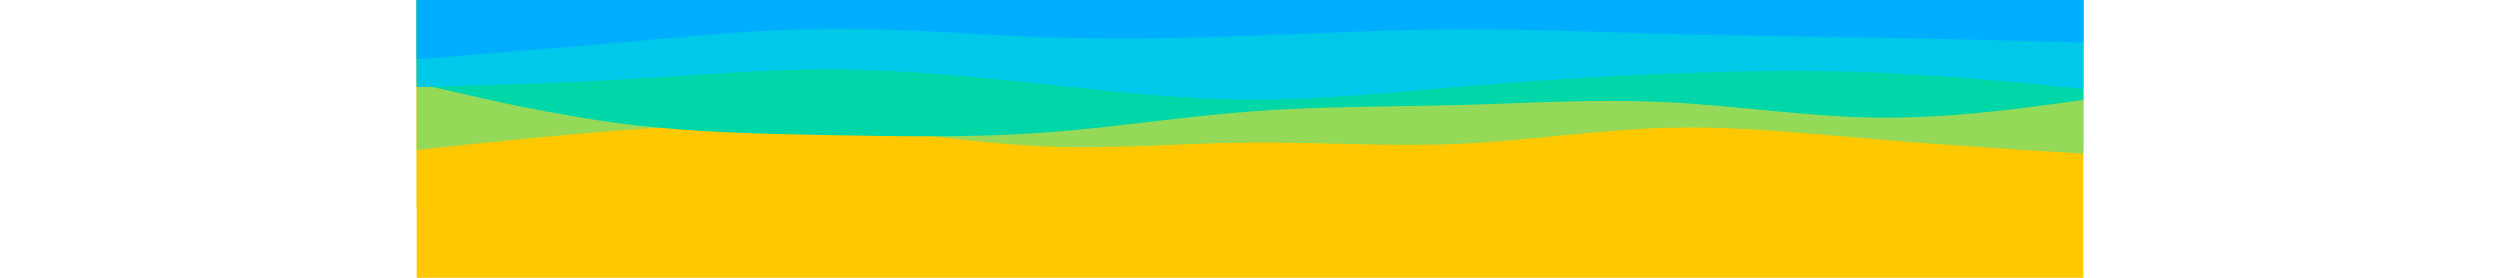
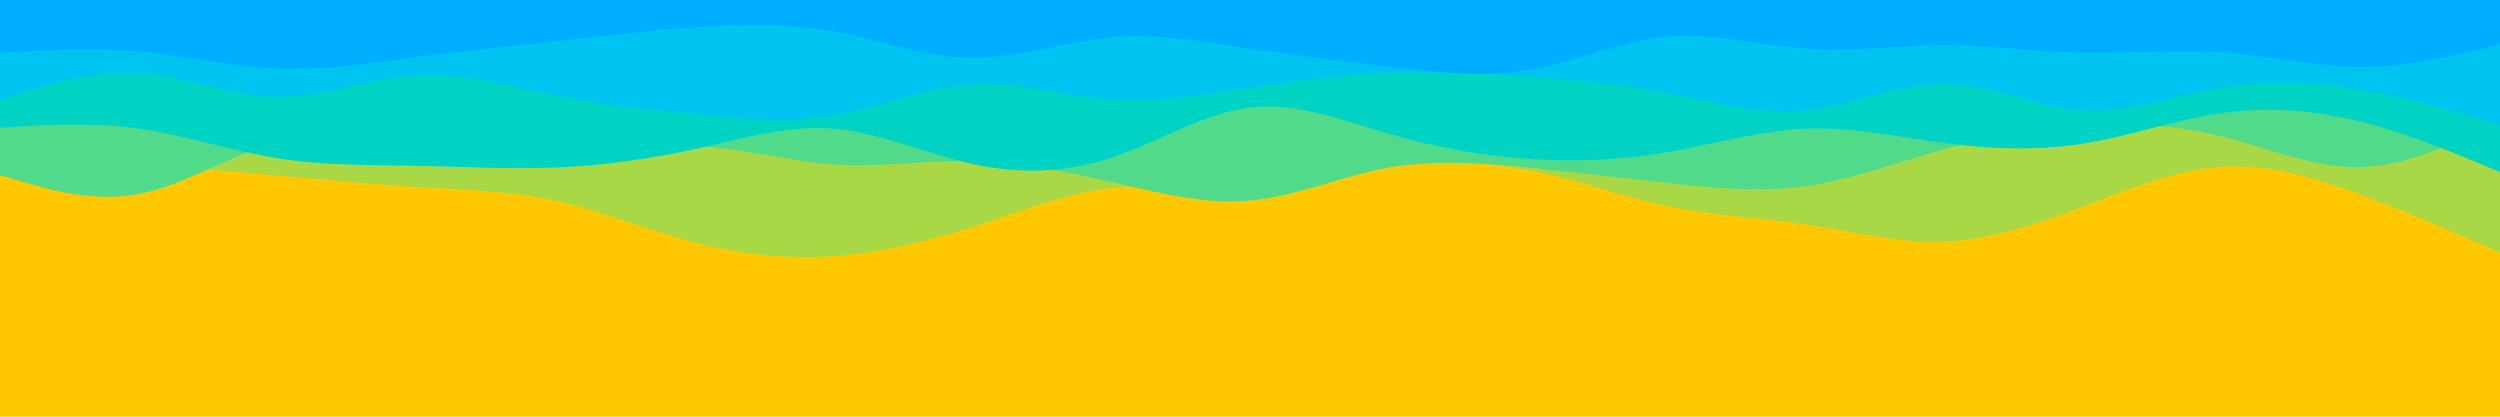
- <svg xmlns="http://www.w3.org/2000/svg" id="visual" viewBox="0 0 900 150" width="900" height="100" version="1.1">
+ <svg xmlns="http://www.w3.org/2000/svg" id="visual" viewBox="0 0 900 150" width="900" height="150" version="1.1">
  <rect x="0" y="0" width="900" height="150" fill="#ffc800" />
-   <path d="M0 112L18.8 112C37.7 112 75.3 112 112.8 113.8C150.3 115.7 187.7 119.3 225.2 120.3C262.7 121.3 300.3 119.7 337.8 114.5C375.3 109.3 412.7 100.7 450.2 101.5C487.7 102.3 525.3 112.7 562.8 114.2C600.3 115.7 637.7 108.3 675.2 105.2C712.7 102 750.3 103 787.8 98.8C825.3 94.7 862.7 85.3 881.3 80.7L900 76L900 0L881.3 0C862.7 0 825.3 0 787.8 0C750.3 0 712.7 0 675.2 0C637.7 0 600.3 0 562.8 0C525.3 0 487.7 0 450.2 0C412.7 0 375.3 0 337.8 0C300.3 0 262.7 0 225.2 0C187.7 0 150.3 0 112.8 0C75.3 0 37.7 0 18.8 0L0 0Z" fill="#ffc800" />
-   <path d="M0 81L18.8 79C37.7 77 75.3 73 112.8 70.2C150.3 67.3 187.7 65.7 225.2 68.2C262.7 70.7 300.3 77.3 337.8 79C375.3 80.7 412.7 77.3 450.2 77C487.7 76.7 525.3 79.3 562.8 77.7C600.3 76 637.7 70 675.2 69C712.7 68 750.3 72 787.8 75.2C825.3 78.3 862.7 80.7 881.3 81.8L900 83L900 0L881.3 0C862.7 0 825.3 0 787.8 0C750.3 0 712.7 0 675.2 0C637.7 0 600.3 0 562.8 0C525.3 0 487.7 0 450.2 0C412.7 0 375.3 0 337.8 0C300.3 0 262.7 0 225.2 0C187.7 0 150.3 0 112.8 0C75.3 0 37.7 0 18.8 0L0 0Z" fill="#94d958" />
-   <path d="M0 45L18.8 49.3C37.7 53.7 75.3 62.3 112.8 67C150.3 71.7 187.7 72.3 225.2 73C262.7 73.7 300.3 74.3 337.8 71.7C375.3 69 412.7 63 450.2 60.2C487.7 57.3 525.3 57.7 562.8 56.7C600.3 55.7 637.7 53.3 675.2 55.2C712.7 57 750.3 63 787.8 63.5C825.3 64 862.7 59 881.3 56.5L900 54L900 0L881.3 0C862.7 0 825.3 0 787.8 0C750.3 0 712.7 0 675.2 0C637.7 0 600.3 0 562.8 0C525.3 0 487.7 0 450.2 0C412.7 0 375.3 0 337.8 0C300.3 0 262.7 0 225.2 0C187.7 0 150.3 0 112.8 0C75.3 0 37.7 0 18.8 0L0 0Z" fill="#00d7a9" />
-   <path d="M0 47L18.8 46.5C37.7 46 75.3 45 112.8 42.8C150.3 40.7 187.7 37.3 225.2 37.5C262.7 37.7 300.3 41.3 337.8 45.3C375.3 49.3 412.7 53.7 450.2 53.8C487.7 54 525.3 50 562.8 46.8C600.3 43.7 637.7 41.3 675.2 39.8C712.7 38.3 750.3 37.7 787.8 39.2C825.3 40.7 862.7 44.3 881.3 46.2L900 48L900 0L881.3 0C862.7 0 825.3 0 787.8 0C750.3 0 712.7 0 675.2 0C637.7 0 600.3 0 562.8 0C525.3 0 487.7 0 450.2 0C412.7 0 375.3 0 337.8 0C300.3 0 262.7 0 225.2 0C187.7 0 150.3 0 112.8 0C75.3 0 37.7 0 18.8 0L0 0Z" fill="#00c8e8" />
-   <path d="M0 32L18.8 30.5C37.7 29 75.3 26 112.8 22.7C150.3 19.3 187.7 15.7 225.2 15.5C262.7 15.3 300.3 18.7 337.8 20C375.3 21.3 412.7 20.7 450.2 19.3C487.7 18 525.3 16 562.8 15.8C600.3 15.7 637.7 17.3 675.2 18.3C712.7 19.3 750.3 19.7 787.8 20.3C825.3 21 862.7 22 881.3 22.5L900 23L900 0L881.3 0C862.7 0 825.3 0 787.8 0C750.3 0 712.7 0 675.2 0C637.7 0 600.3 0 562.8 0C525.3 0 487.7 0 450.2 0C412.7 0 375.3 0 337.8 0C300.3 0 262.7 0 225.2 0C187.7 0 150.3 0 112.8 0C75.3 0 37.7 0 18.8 0L0 0Z" fill="#00aeff" />
+   <path d="M0 88L8.3 89.5C16.7 91 33.3 94 50 90.7C66.7 87.3 83.3 77.7 100 78.2C116.7 78.7 133.3 89.3 150 89.2C166.7 89 183.3 78 200 78C216.7 78 233.3 89 250 95.5C266.7 102 283.3 104 300 101.8C316.7 99.7 333.3 93.3 350 91C366.7 88.7 383.3 90.3 400 92.7C416.7 95 433.3 98 450 96.5C466.7 95 483.3 89 500 88C516.7 87 533.3 91 550 95.8C566.7 100.7 583.3 106.3 600 109.5C616.7 112.7 633.3 113.3 650 111.8C666.7 110.3 683.3 106.7 700 104.5C716.7 102.3 733.3 101.7 750 99.7C766.7 97.7 783.3 94.3 800 93.2C816.7 92 833.3 93 850 91.8C866.7 90.7 883.3 87.3 891.7 85.7L900 84L900 0L891.7 0C883.3 0 866.7 0 850 0C833.3 0 816.7 0 800 0C783.3 0 766.7 0 750 0C733.3 0 716.7 0 700 0C683.3 0 666.7 0 650 0C633.3 0 616.7 0 600 0C583.3 0 566.7 0 550 0C533.3 0 516.7 0 500 0C483.3 0 466.7 0 450 0C433.3 0 416.7 0 400 0C383.3 0 366.7 0 350 0C333.3 0 316.7 0 300 0C283.3 0 266.7 0 250 0C233.3 0 216.7 0 200 0C183.3 0 166.7 0 150 0C133.3 0 116.7 0 100 0C83.3 0 66.7 0 50 0C33.3 0 16.7 0 8.3 0L0 0Z" fill="#ffc800" />
+   <path d="M0 54L8.3 54.8C16.7 55.7 33.3 57.3 50 58.8C66.7 60.3 83.3 61.7 100 63.2C116.7 64.7 133.3 66.3 150 67.3C166.7 68.3 183.3 68.7 200 72.3C216.7 76 233.3 83 250 87.3C266.7 91.7 283.3 93.3 300 92.2C316.7 91 333.3 87 350 81.7C366.7 76.3 383.3 69.7 400 67.7C416.7 65.7 433.3 68.3 450 67.5C466.7 66.7 483.3 62.3 500 60.2C516.7 58 533.3 58 550 61.2C566.7 64.3 583.3 70.7 600 74.2C616.7 77.7 633.3 78.3 650 80.8C666.7 83.3 683.3 87.7 700 87C716.7 86.3 733.3 80.7 750 74.3C766.7 68 783.3 61 800 60C816.7 59 833.3 64 850 70.2C866.7 76.3 883.3 83.7 891.7 87.3L900 91L900 0L891.7 0C883.3 0 866.7 0 850 0C833.3 0 816.7 0 800 0C783.3 0 766.7 0 750 0C733.3 0 716.7 0 700 0C683.3 0 666.7 0 650 0C633.3 0 616.7 0 600 0C583.3 0 566.7 0 550 0C533.3 0 516.7 0 500 0C483.3 0 466.7 0 450 0C433.3 0 416.7 0 400 0C383.3 0 366.7 0 350 0C333.3 0 316.7 0 300 0C283.3 0 266.7 0 250 0C233.3 0 216.7 0 200 0C183.3 0 166.7 0 150 0C133.3 0 116.7 0 100 0C83.3 0 66.7 0 50 0C33.3 0 16.7 0 8.3 0L0 0Z" fill="#a9d847" />
+   <path d="M0 63L8.3 65.5C16.7 68 33.3 73 50 69.8C66.7 66.7 83.3 55.3 100 51.3C116.7 47.3 133.3 50.7 150 53.7C166.7 56.7 183.3 59.3 200 58.3C216.7 57.3 233.3 52.7 250 52.8C266.7 53 283.3 58 300 59.2C316.7 60.3 333.3 57.7 350 58C366.7 58.3 383.3 61.7 400 65.5C416.7 69.3 433.3 73.7 450 72.2C466.7 70.7 483.3 63.3 500 60.3C516.7 57.3 533.3 58.7 550 60.3C566.7 62 583.3 64 600 65.8C616.7 67.7 633.3 69.3 650 67C666.7 64.7 683.3 58.3 700 53.7C716.7 49 733.3 46 750 45C766.7 44 783.3 45 800 49.2C816.7 53.3 833.3 60.7 850 60.2C866.7 59.7 883.3 51.3 891.7 47.2L900 43L900 0L891.7 0C883.3 0 866.7 0 850 0C833.3 0 816.7 0 800 0C783.3 0 766.7 0 750 0C733.3 0 716.7 0 700 0C683.3 0 666.7 0 650 0C633.3 0 616.7 0 600 0C583.3 0 566.7 0 550 0C533.3 0 516.7 0 500 0C483.3 0 466.7 0 450 0C433.3 0 416.7 0 400 0C383.3 0 366.7 0 350 0C333.3 0 316.7 0 300 0C283.3 0 266.7 0 250 0C233.3 0 216.7 0 200 0C183.3 0 166.7 0 150 0C133.3 0 116.7 0 100 0C83.3 0 66.7 0 50 0C33.3 0 16.7 0 8.3 0L0 0Z" fill="#51da8a" />
+   <path d="M0 46L8.3 45.5C16.7 45 33.3 44 50 46.3C66.7 48.7 83.3 54.3 100 57C116.7 59.7 133.3 59.3 150 59.7C166.7 60 183.3 61 200 60.3C216.7 59.7 233.3 57.3 250 53.7C266.7 50 283.3 45 300 46.3C316.7 47.7 333.3 55.3 350 59C366.7 62.7 383.3 62.3 400 56.8C416.7 51.3 433.3 40.7 450 38.7C466.7 36.7 483.3 43.3 500 48.2C516.7 53 533.3 56 550 57.2C566.7 58.3 583.3 57.7 600 54.8C616.7 52 633.3 47 650 46.3C666.7 45.7 683.3 49.3 700 51.5C716.7 53.7 733.3 54.3 750 51.7C766.7 49 783.3 43 800 40.7C816.7 38.3 833.3 39.7 850 43.8C866.7 48 883.3 55 891.7 58.5L900 62L900 0L891.7 0C883.3 0 866.7 0 850 0C833.3 0 816.7 0 800 0C783.3 0 766.7 0 750 0C733.3 0 716.7 0 700 0C683.3 0 666.7 0 650 0C633.3 0 616.7 0 600 0C583.3 0 566.7 0 550 0C533.3 0 516.7 0 500 0C483.3 0 466.7 0 450 0C433.3 0 416.7 0 400 0C383.3 0 366.7 0 350 0C333.3 0 316.7 0 300 0C283.3 0 266.7 0 250 0C233.3 0 216.7 0 200 0C183.3 0 166.7 0 150 0C133.3 0 116.7 0 100 0C83.3 0 66.7 0 50 0C33.3 0 16.7 0 8.3 0L0 0Z" fill="#00d3c4" />
+   <path d="M0 36L8.3 33.3C16.7 30.7 33.3 25.3 50 26.3C66.7 27.3 83.3 34.7 100 34.8C116.7 35 133.3 28 150 27C166.7 26 183.3 31 200 34.3C216.7 37.7 233.3 39.3 250 41C266.7 42.7 283.3 44.3 300 41.5C316.7 38.7 333.3 31.3 350 30.3C366.7 29.3 383.3 34.7 400 35.8C416.7 37 433.3 34 450 31.5C466.7 29 483.3 27 500 26.3C516.7 25.7 533.3 26.3 550 27.5C566.7 28.7 583.3 30.3 600 33.5C616.7 36.7 633.3 41.3 650 39.7C666.7 38 683.3 30 700 30.2C716.7 30.3 733.3 38.7 750 39.7C766.7 40.7 783.3 34.3 800 31.5C816.7 28.7 833.3 29.3 850 32.2C866.7 35 883.3 40 891.7 42.5L900 45L900 0L891.7 0C883.3 0 866.7 0 850 0C833.3 0 816.7 0 800 0C783.3 0 766.7 0 750 0C733.3 0 716.7 0 700 0C683.3 0 666.7 0 650 0C633.3 0 616.7 0 600 0C583.3 0 566.7 0 550 0C533.3 0 516.7 0 500 0C483.3 0 466.7 0 450 0C433.3 0 416.7 0 400 0C383.3 0 366.7 0 350 0C333.3 0 316.7 0 300 0C283.3 0 266.7 0 250 0C233.3 0 216.7 0 200 0C183.3 0 166.7 0 150 0C133.3 0 116.7 0 100 0C83.3 0 66.7 0 50 0C33.3 0 16.7 0 8.3 0L0 0Z" fill="#00c4f0" />
+   <path d="M0 19L8.3 18.5C16.7 18 33.3 17 50 18.5C66.7 20 83.3 24 100 24.7C116.7 25.3 133.3 22.7 150 20.5C166.7 18.3 183.3 16.7 200 14.8C216.7 13 233.3 11 250 9.8C266.7 8.7 283.3 8.3 300 11.3C316.7 14.3 333.3 20.7 350 20.8C366.7 21 383.3 15 400 13.5C416.7 12 433.3 15 450 17.5C466.7 20 483.3 22 500 24C516.7 26 533.3 28 550 25.2C566.7 22.3 583.3 14.7 600 13.2C616.7 11.7 633.3 16.3 650 17.5C666.7 18.7 683.3 16.3 700 16.3C716.7 16.3 733.3 18.7 750 19C766.7 19.3 783.3 17.7 800 18.8C816.7 20 833.3 24 850 24C866.7 24 883.3 20 891.7 18L900 16L900 0L891.7 0C883.3 0 866.7 0 850 0C833.3 0 816.7 0 800 0C783.3 0 766.7 0 750 0C733.3 0 716.7 0 700 0C683.3 0 666.7 0 650 0C633.3 0 616.7 0 600 0C583.3 0 566.7 0 550 0C533.3 0 516.7 0 500 0C483.3 0 466.7 0 450 0C433.3 0 416.7 0 400 0C383.3 0 366.7 0 350 0C333.3 0 316.7 0 300 0C283.3 0 266.7 0 250 0C233.3 0 216.7 0 200 0C183.3 0 166.7 0 150 0C133.3 0 116.7 0 100 0C83.3 0 66.7 0 50 0C33.3 0 16.7 0 8.3 0L0 0Z" fill="#00aeff" />
</svg>
